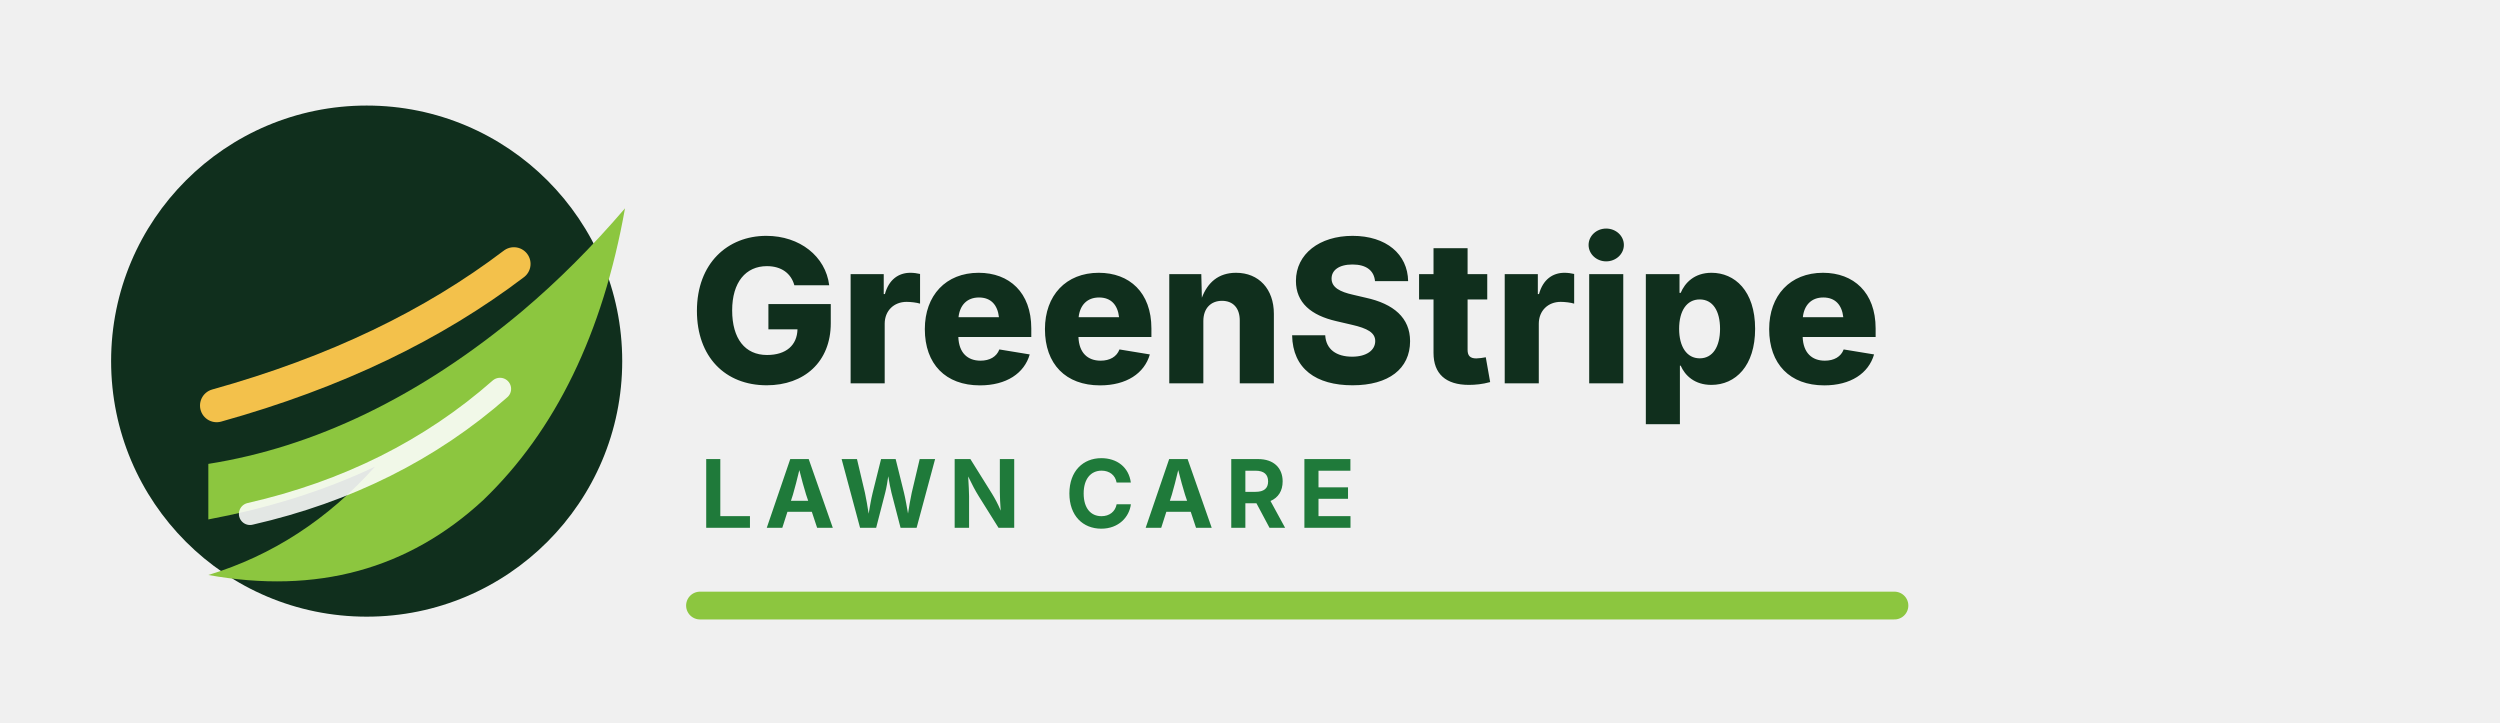
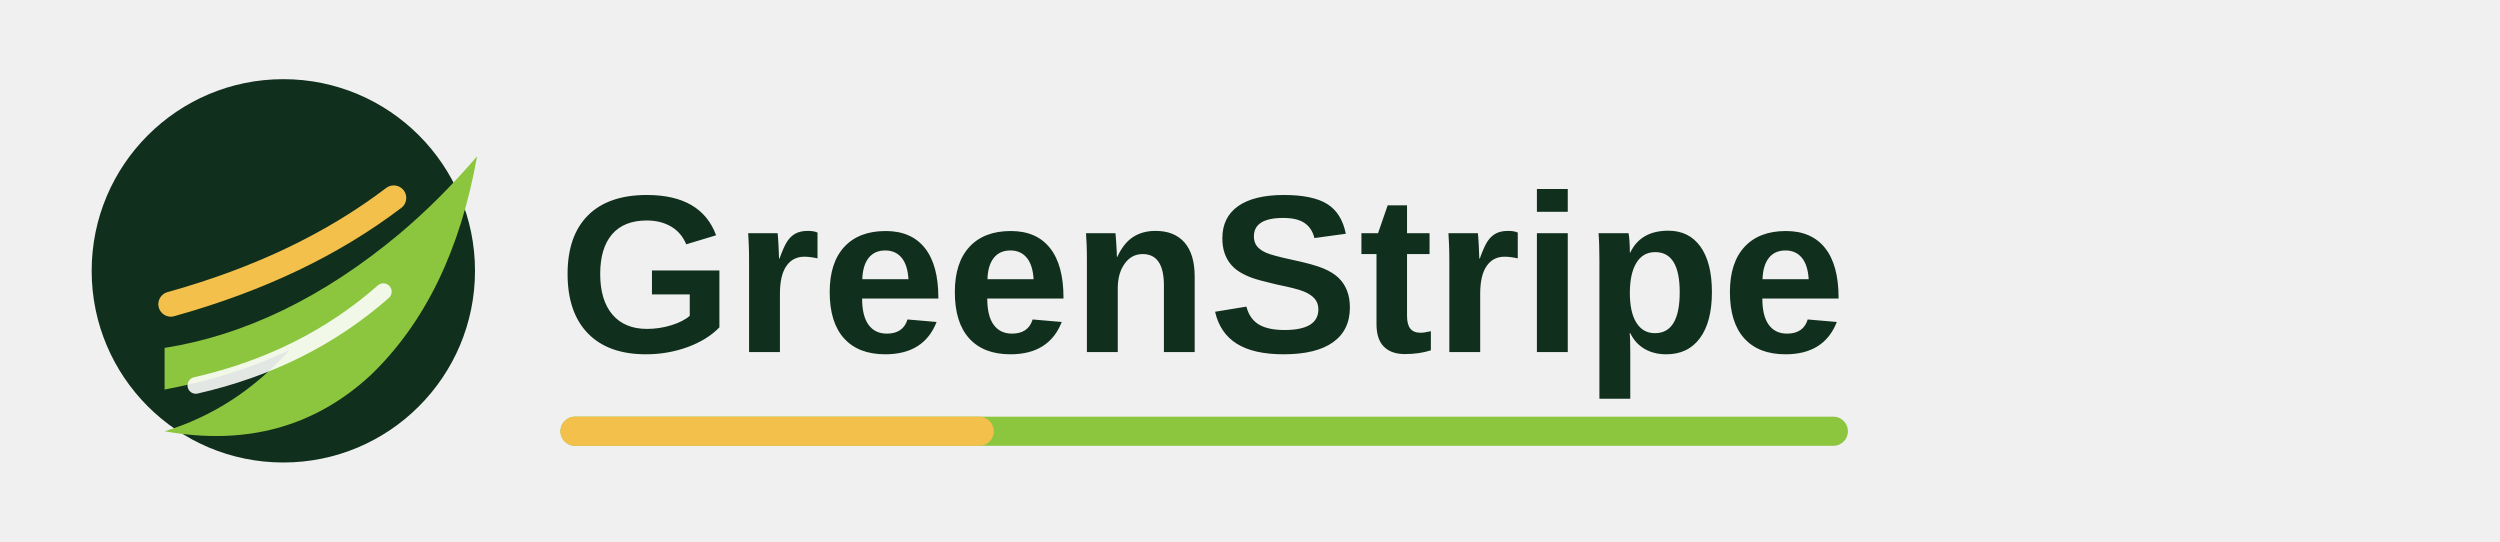
- <svg xmlns="http://www.w3.org/2000/svg" width="900" height="260" viewBox="0 0 900 260" role="img" aria-labelledby="title desc">
-   <rect width="900" height="260" fill="none" />
-   <g transform="translate(36 34)">
+ <svg xmlns="http://www.w3.org/2000/svg" width="1200" height="260" viewBox="0 0 1200 260" role="img" aria-labelledby="title desc">
+   <rect width="1200" height="260" fill="none" />
+   <g transform="translate(40 34)">
    <circle cx="96" cy="96" r="92" fill="#102f1d" />
    <path d="M39 133c38-6 76-24 113-55 13-11 25-23 37-37-8 45-25 80-51 105-27 25-60 34-99 27 23-7 43-20 60-39-19 9-39 15-60 19z" fill="#8cc63f" />
    <path d="M42 112c43-12 78-29 107-51" fill="none" stroke="#f3c14b" stroke-width="12" stroke-linecap="round" />
    <path d="M54 151c35-8 65-23 90-45" fill="none" stroke="#ffffff" stroke-width="8" stroke-linecap="round" opacity=".88" />
  </g>
-   <g transform="translate(248 64)">
-     <text x="0" y="74" font-family="Inter, Montserrat, Arial, sans-serif" font-size="72" font-weight="800" fill="#102f1d">GreenStripe</text>
-     <text x="4" y="126" font-family="Inter, Montserrat, Arial, sans-serif" font-size="34" font-weight="700" letter-spacing="4" fill="#1f7a3a">LAWN CARE</text>
-     <path d="M4 154h430" stroke="#8cc63f" stroke-width="10" stroke-linecap="round" />
+   <g transform="translate(268 53)">
+     <text x="0" y="116" font-family="Arial Black, Arial, Helvetica, sans-serif" font-size="108" font-weight="900" letter-spacing="0" fill="#102f1d">GreenStripe</text>
+     <path d="M8 154h604" stroke="#8cc63f" stroke-width="14" stroke-linecap="round" />
+     <path d="M8 154h194" stroke="#f3c14b" stroke-width="14" stroke-linecap="round" />
  </g>
</svg>
